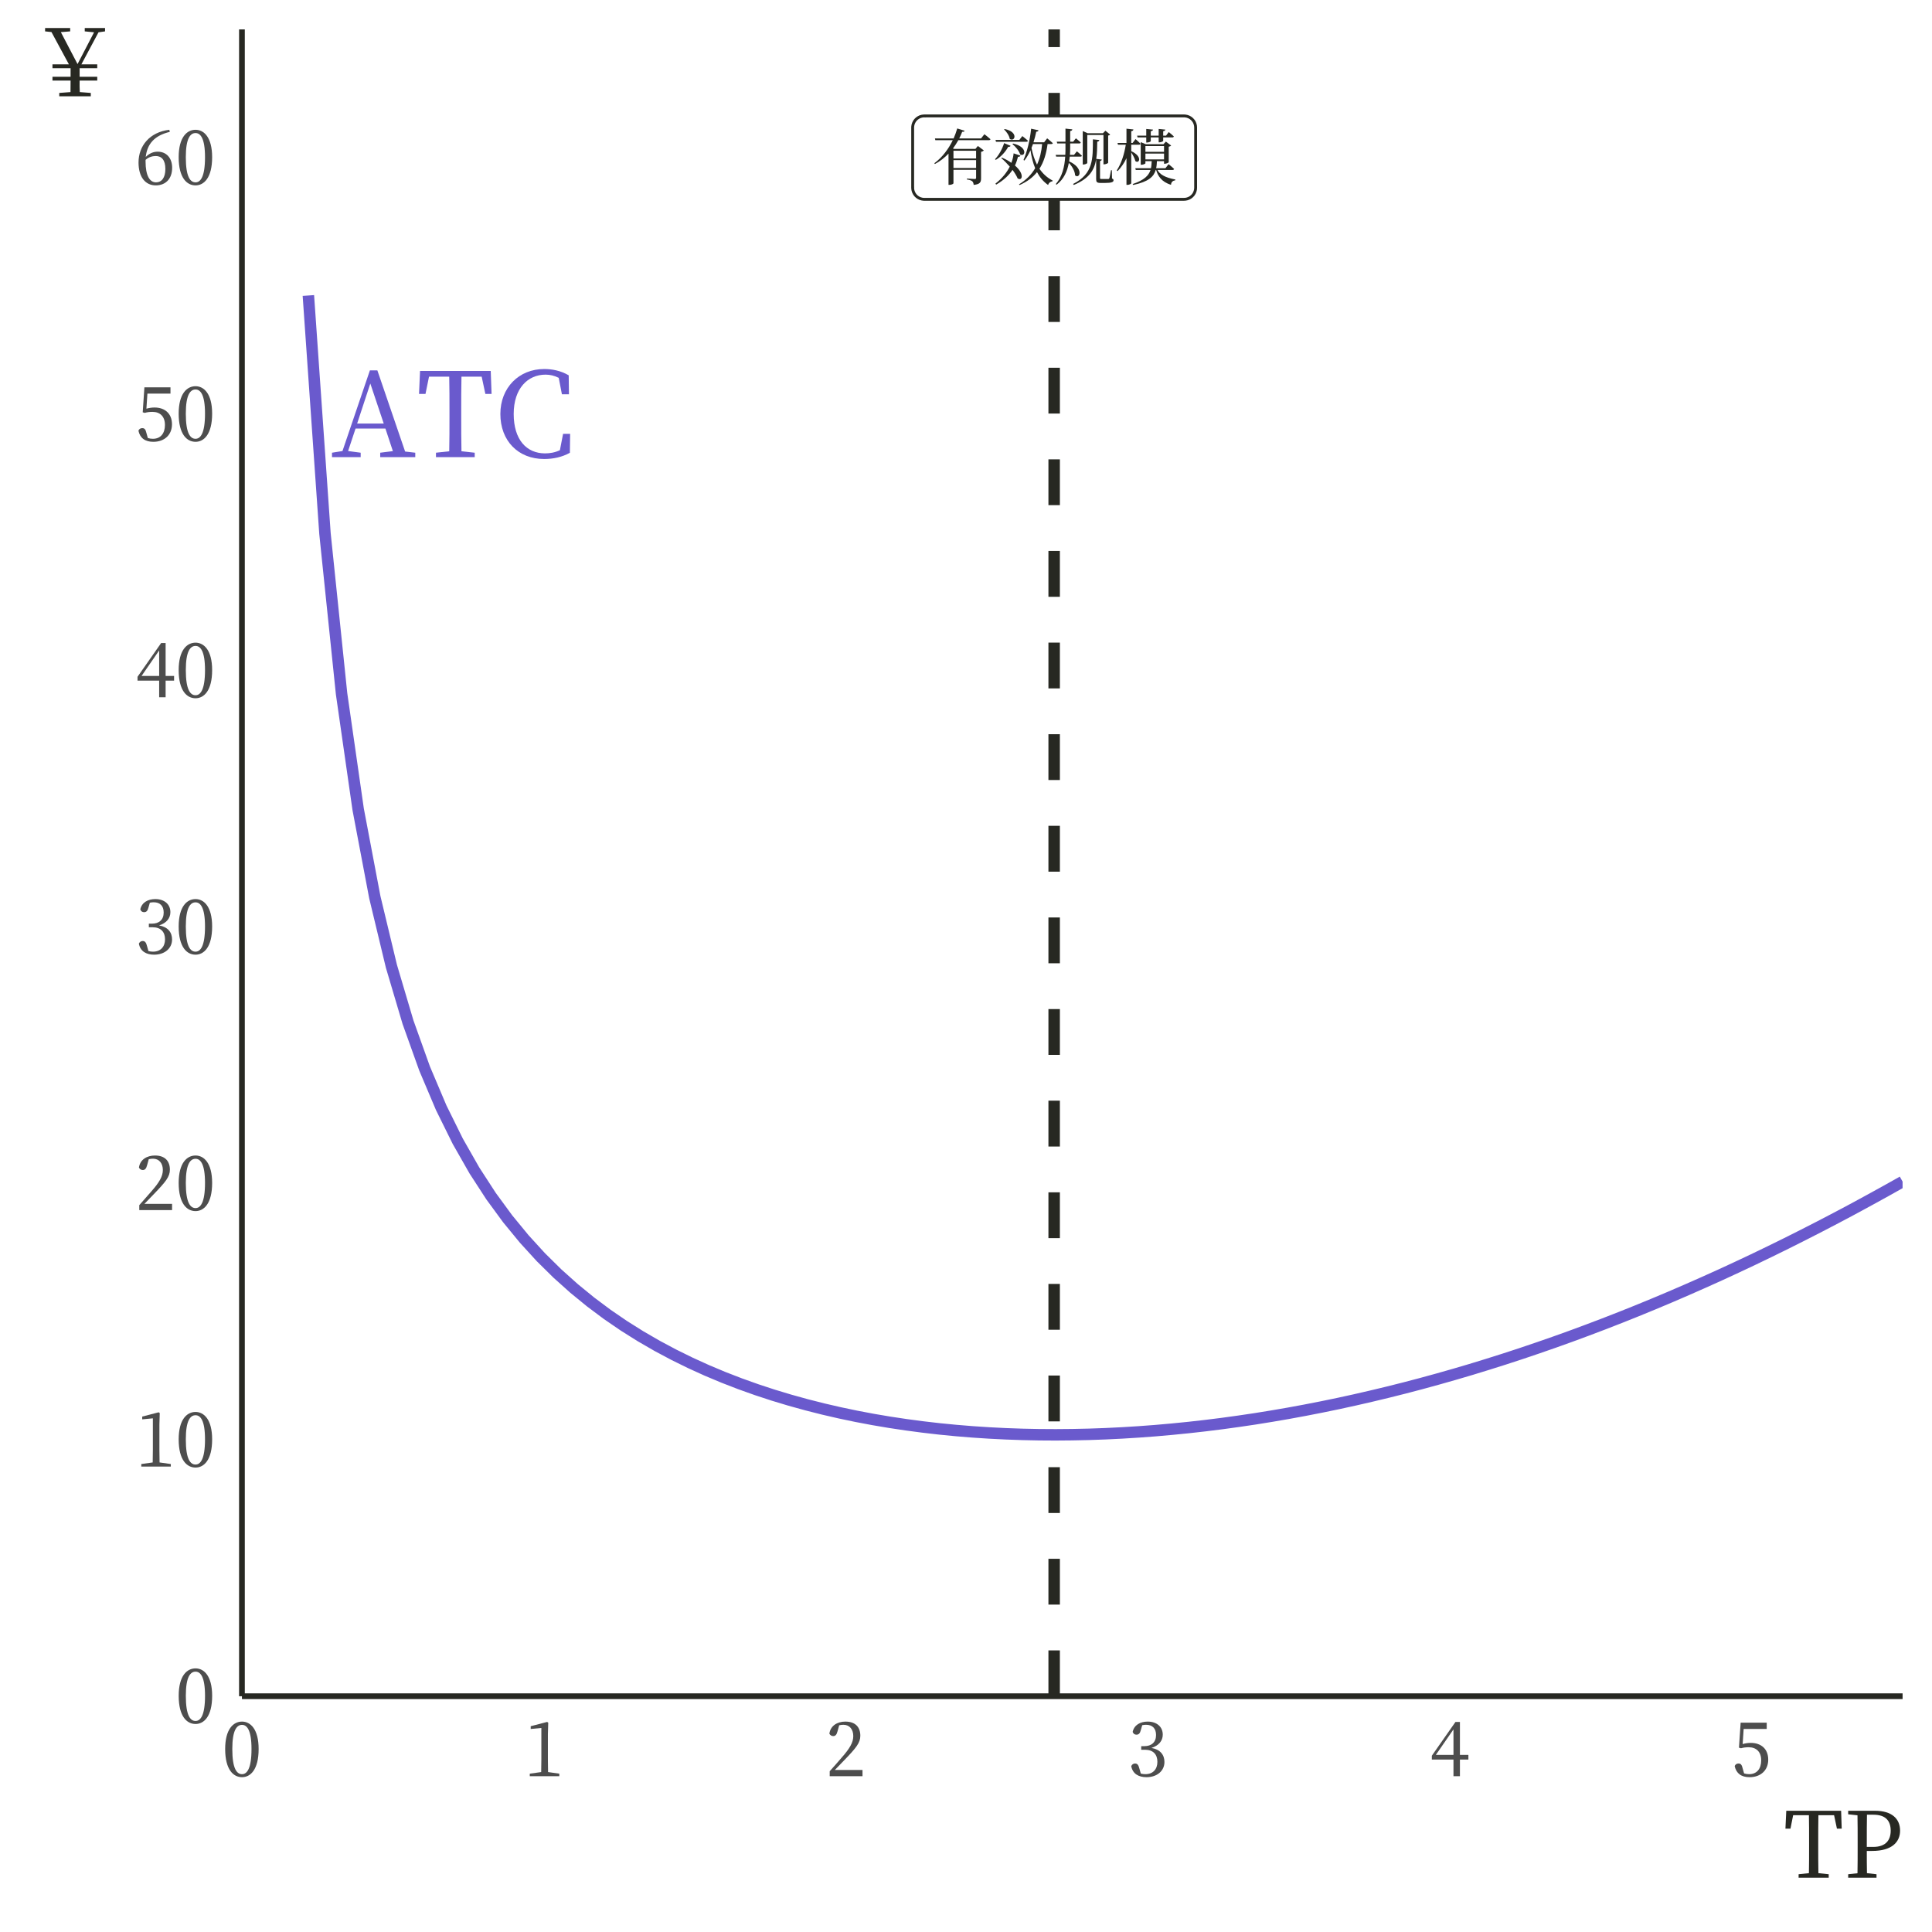
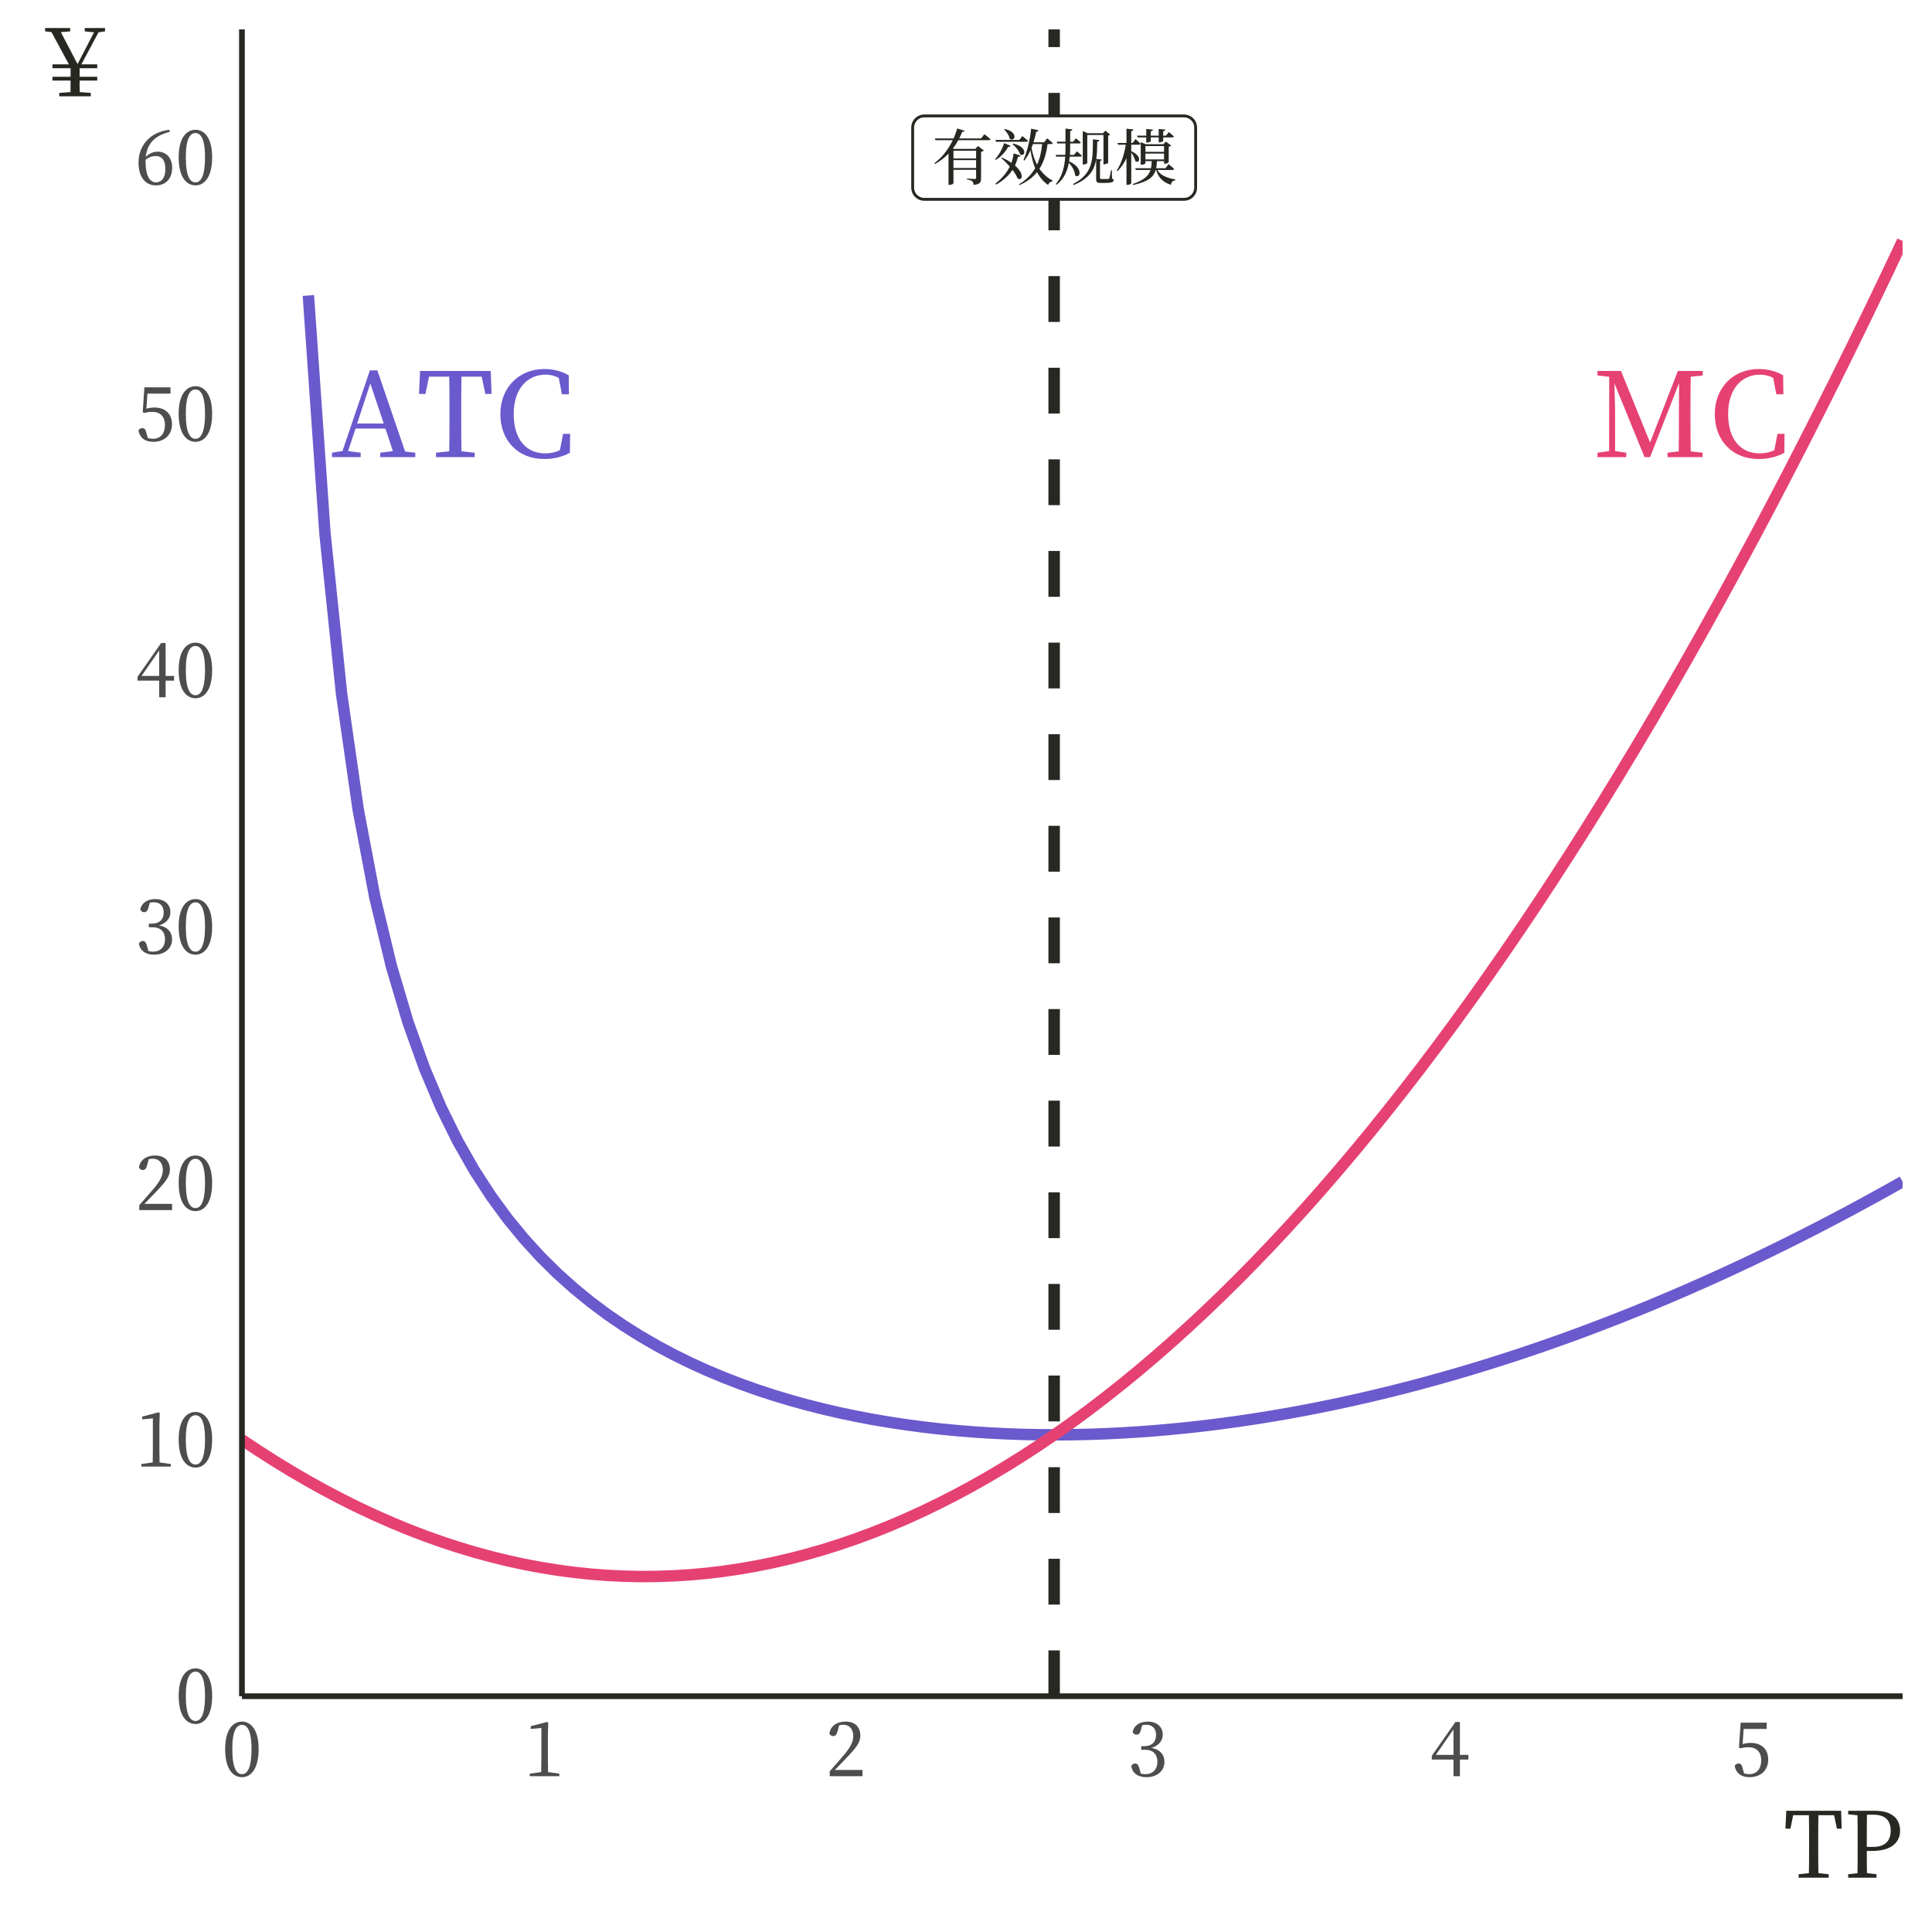
<svg xmlns="http://www.w3.org/2000/svg" xmlns:xlink="http://www.w3.org/1999/xlink" width="360pt" height="360pt" viewBox="0 0 360 360" version="1.1">
  <defs>
    <g>
      <symbol overflow="visible" id="glyph0-0">
        <path style="stroke:none;" d="M 2.188 2.625 L 19.719 2.625 L 19.719 -19.281 L 2.188 -19.281 Z M 10.953 -9.219 L 3.984 -18.188 L 17.922 -18.188 Z M 11.656 -8.328 L 18.625 -17.281 L 18.625 0.641 Z M 3.984 1.531 L 10.953 -7.422 L 17.922 1.531 Z M 3.281 -17.281 L 10.25 -8.328 L 3.281 0.641 Z M 3.281 -17.281 " />
      </symbol>
      <symbol overflow="visible" id="glyph0-1">
        <path style="stroke:none;" d="M 4.859 -6.266 L 7.312 -13.719 L 9.812 -6.266 Z M 13.797 -1.047 L 8.625 -16.172 L 7.234 -16.172 L 2.125 -1.141 L 0.172 -0.828 L 0.172 0 L 5.516 0 L 5.516 -0.828 L 3.172 -1.141 L 4.562 -5.328 L 10.125 -5.328 L 11.516 -1.125 L 9.156 -0.828 L 9.156 0 L 15.688 0 L 15.688 -0.828 Z M 13.797 -1.047 " />
      </symbol>
      <symbol overflow="visible" id="glyph0-2">
        <path style="stroke:none;" d="M 12.156 -15 L 12.844 -11.781 L 14 -11.781 L 13.844 -16.062 L 0.672 -16.062 L 0.484 -11.781 L 1.688 -11.781 L 2.344 -15 L 6.109 -15 C 6.156 -12.906 6.156 -10.75 6.156 -8.609 L 6.156 -7.422 C 6.156 -5.281 6.156 -3.172 6.109 -1.094 L 3.641 -0.828 L 3.641 0 L 10.859 0 L 10.859 -0.828 L 8.391 -1.094 C 8.344 -3.203 8.344 -5.328 8.344 -7.422 L 8.344 -8.609 C 8.344 -10.75 8.344 -12.906 8.391 -15 Z M 12.156 -15 " />
      </symbol>
      <symbol overflow="visible" id="glyph0-3">
        <path style="stroke:none;" d="M 12.844 -4.344 L 12.25 -1.297 C 11.328 -0.859 10.391 -0.703 9.484 -0.703 C 6.047 -0.703 3.641 -3.234 3.641 -8.047 C 3.641 -12.812 6.266 -15.375 9.578 -15.375 C 10.391 -15.375 11.188 -15.203 12.031 -14.781 L 12.625 -11.719 L 13.938 -11.719 L 13.891 -15.25 C 12.312 -16.172 10.688 -16.422 9.312 -16.422 C 4.625 -16.422 1.156 -12.953 1.156 -8.047 C 1.156 -3.047 4.469 0.344 9.312 0.344 C 11.016 0.344 12.625 0 14.109 -0.812 L 14.156 -4.344 Z M 12.844 -4.344 " />
+       </symbol>
+       <symbol overflow="visible" id="glyph0-4">
+         <path style="stroke:none;" d="M 20.531 -15.219 L 20.531 -16.062 L 15.906 -16.062 L 10.719 -2.734 L 5.297 -16.062 L 0.922 -16.062 L 0.922 -15.219 L 3.109 -14.969 L 3.094 -1.141 L 0.922 -0.828 L 0.922 0 L 6.281 0 L 6.281 -0.828 L 4.203 -1.141 L 4.203 -8.734 C 4.203 -8.844 4.125 -11.656 4.078 -13.75 L 9.688 0 L 10.719 0 L 16.125 -13.797 L 16.094 -7.359 C 16.094 -5.25 16.094 -3.156 16.062 -1.078 L 13.969 -0.828 L 13.969 0 L 20.5 0 L 20.5 -0.828 L 18.297 -1.078 C 18.25 -3.203 18.25 -5.328 18.25 -7.422 L 18.25 -8.609 C 18.25 -10.75 18.25 -12.906 18.297 -14.984 Z M 20.531 -15.219 " />
      </symbol>
      <symbol overflow="visible" id="glyph1-0">
        <path style="stroke:none;" d="M 1.141 1.359 L 10.234 1.359 L 10.234 -10.016 L 1.141 -10.016 Z M 5.688 -4.781 L 2.062 -9.438 L 9.312 -9.438 Z M 6.047 -4.328 L 9.672 -8.969 L 9.672 0.328 Z M 2.062 0.797 L 5.688 -3.859 L 9.312 0.797 Z M 1.703 -8.969 L 5.328 -4.328 L 1.703 0.328 Z M 1.703 -8.969 " />
      </symbol>
      <symbol overflow="visible" id="glyph1-1">
        <path style="stroke:none;" d="M 8.219 -5.453 L 8.219 -4.016 L 4 -4.016 L 4 -5.453 Z M 4 -2.234 L 4 -3.703 L 8.219 -3.703 L 8.219 -2.234 Z M 9.141 -7.75 L 5.078 -7.75 C 5.297 -8.172 5.469 -8.594 5.625 -8.984 C 5.938 -8.969 6.047 -9.047 6.078 -9.172 L 4.703 -9.609 C 4.531 -9.016 4.312 -8.391 4.031 -7.75 L 0.547 -7.75 L 0.625 -7.422 L 3.875 -7.422 C 3.094 -5.812 1.938 -4.234 0.438 -3.125 L 0.547 -2.984 C 1.531 -3.5 2.359 -4.172 3.078 -4.922 L 3.078 0.906 L 3.234 0.906 C 3.703 0.906 4 0.688 4 0.609 L 4 -1.906 L 8.219 -1.906 L 8.219 -0.438 C 8.219 -0.266 8.172 -0.188 7.953 -0.188 C 7.703 -0.188 6.5 -0.266 6.5 -0.266 L 6.5 -0.109 C 7.047 -0.016 7.344 0.094 7.5 0.234 C 7.672 0.391 7.734 0.609 7.766 0.906 C 8.984 0.797 9.141 0.375 9.141 -0.312 L 9.141 -5.25 C 9.391 -5.297 9.594 -5.422 9.656 -5.516 L 8.547 -6.344 L 8.094 -5.797 L 4.125 -5.797 L 3.906 -5.875 C 4.281 -6.391 4.625 -6.906 4.906 -7.422 L 10.594 -7.422 C 10.766 -7.422 10.875 -7.484 10.891 -7.609 C 10.469 -8 9.766 -8.531 9.766 -8.531 Z M 9.141 -7.75 " />
      </symbol>
      <symbol overflow="visible" id="glyph1-2">
        <path style="stroke:none;" d="M 2.047 -9.422 C 2.516 -9 3.016 -8.266 3.109 -7.656 C 4.078 -7.016 4.797 -8.984 2.156 -9.5 Z M 6.203 -7.125 C 6.359 -7.125 6.469 -7.188 6.5 -7.312 C 6.109 -7.688 5.453 -8.188 5.453 -8.188 L 4.891 -7.469 L 0.453 -7.469 L 0.547 -7.125 Z M 3.609 -6.688 C 4.188 -6.234 4.844 -5.438 5.047 -4.766 C 6 -4.203 6.547 -6.172 3.734 -6.797 Z M 2.062 -6.875 C 1.672 -5.672 1.016 -4.547 0.359 -3.875 L 0.5 -3.75 C 1.391 -4.266 2.219 -5.109 2.828 -6.188 C 3.078 -6.156 3.219 -6.25 3.266 -6.375 Z M 3.828 -4.969 C 3.781 -4.484 3.672 -3.875 3.406 -3.203 C 2.953 -3.531 2.359 -3.875 1.656 -4.172 L 1.531 -4.078 C 2.031 -3.656 2.594 -3.094 3.109 -2.5 C 2.609 -1.5 1.797 -0.391 0.438 0.672 L 0.578 0.859 C 2.109 -0.031 3.031 -1 3.625 -1.891 C 4.031 -1.344 4.375 -0.781 4.578 -0.297 C 5.438 0.266 5.922 -1.109 4.078 -2.703 C 4.375 -3.328 4.531 -3.906 4.641 -4.328 C 4.906 -4.312 5.062 -4.406 5.109 -4.547 Z M 9.141 -6.703 C 9.016 -5.297 8.719 -4.016 8.188 -2.859 C 7.719 -3.797 7.375 -4.844 7.156 -5.984 C 7.25 -6.203 7.344 -6.453 7.438 -6.703 Z M 10.844 -6.703 C 10.984 -6.703 11.109 -6.75 11.125 -6.875 C 10.734 -7.25 10.078 -7.766 10.078 -7.766 L 9.516 -7.031 L 7.531 -7.031 C 7.734 -7.656 7.906 -8.328 8.047 -9 C 8.312 -9.016 8.438 -9.109 8.469 -9.266 L 7.094 -9.562 C 6.875 -7.438 6.328 -5.234 5.672 -3.734 L 5.828 -3.625 C 6.266 -4.156 6.641 -4.828 6.969 -5.547 C 7.156 -4.328 7.422 -3.203 7.844 -2.203 C 7.172 -1.047 6.203 -0.031 4.828 0.812 L 4.938 0.938 C 6.359 0.312 7.422 -0.5 8.188 -1.469 C 8.688 -0.516 9.359 0.297 10.25 0.922 C 10.375 0.516 10.672 0.297 11.062 0.234 L 11.109 0.109 C 10.062 -0.438 9.266 -1.188 8.641 -2.094 C 9.484 -3.406 9.922 -4.953 10.156 -6.703 Z M 10.844 -6.703 " />
      </symbol>
      <symbol overflow="visible" id="glyph1-3">
        <path style="stroke:none;" d="M 6.172 -8.391 L 9.188 -8.391 L 9.188 -2.922 L 9.328 -2.922 C 9.625 -2.922 10.047 -3.125 10.062 -3.203 L 10.062 -8.281 C 10.234 -8.312 10.391 -8.391 10.438 -8.469 L 9.547 -9.188 L 9.094 -8.719 L 6.234 -8.719 L 5.328 -9.125 L 5.328 -2.891 L 5.453 -2.891 C 5.828 -2.891 6.172 -3.078 6.172 -3.188 Z M 4.891 -4.359 C 5.047 -4.359 5.141 -4.406 5.172 -4.531 C 4.828 -4.875 4.234 -5.344 4.234 -5.344 L 3.703 -4.688 L 2.938 -4.688 C 2.969 -5.125 2.984 -5.562 2.984 -6 L 2.984 -6.812 L 4.656 -6.812 C 4.828 -6.812 4.938 -6.875 4.953 -7 C 4.625 -7.328 4.047 -7.766 4.047 -7.766 L 3.547 -7.141 L 2.984 -7.141 L 2.984 -9.125 C 3.281 -9.172 3.359 -9.281 3.391 -9.438 L 2.109 -9.578 L 2.109 -7.141 L 0.484 -7.141 L 0.578 -6.812 L 2.109 -6.812 L 2.109 -6 C 2.109 -5.562 2.109 -5.125 2.078 -4.688 L 0.281 -4.688 L 0.375 -4.359 L 2.062 -4.359 C 1.938 -2.484 1.516 -0.641 0.312 0.75 L 0.453 0.875 C 1.797 -0.141 2.453 -1.625 2.734 -3.188 C 3.344 -2.562 3.875 -1.656 3.906 -0.859 C 4.812 -0.125 5.562 -2.234 2.797 -3.469 C 2.844 -3.766 2.875 -4.078 2.906 -4.359 Z M 10.75 -1.828 L 10.594 -1.828 C 10.469 -1.188 10.359 -0.5 10.281 -0.328 C 10.234 -0.234 10.203 -0.203 10.109 -0.188 C 10.016 -0.188 9.797 -0.188 9.484 -0.188 L 8.844 -0.188 C 8.578 -0.188 8.547 -0.234 8.547 -0.375 L 8.547 -3.531 C 8.75 -3.578 8.859 -3.672 8.875 -3.812 L 7.844 -3.938 C 8 -4.922 8.016 -6 8.031 -7.141 C 8.297 -7.172 8.391 -7.297 8.422 -7.453 L 7.219 -7.578 C 7.203 -3.969 7.344 -1.203 3.531 0.734 L 3.656 0.922 C 6.547 -0.266 7.5 -1.875 7.828 -3.859 L 7.828 -0.156 C 7.828 0.359 7.953 0.547 8.672 0.547 L 9.469 0.547 C 10.75 0.547 11.062 0.359 11.062 0.062 C 11.062 -0.109 11.016 -0.188 10.781 -0.281 Z M 10.75 -1.828 " />
      </symbol>
      <symbol overflow="visible" id="glyph1-4">
        <path style="stroke:none;" d="M 4.156 -7.938 L 5.781 -7.938 L 5.781 -6.984 L 5.922 -6.984 C 6.25 -6.984 6.625 -7.156 6.625 -7.234 L 6.625 -7.938 L 8.094 -7.938 L 8.094 -7.016 L 8.219 -7.016 C 8.547 -7.016 8.938 -7.203 8.938 -7.297 L 8.938 -7.938 L 10.641 -7.938 C 10.781 -7.938 10.891 -8 10.922 -8.125 C 10.562 -8.469 9.969 -8.938 9.969 -8.938 L 9.469 -8.266 L 8.938 -8.266 L 8.938 -9.094 C 9.219 -9.141 9.312 -9.234 9.344 -9.391 L 8.094 -9.516 L 8.094 -8.266 L 6.625 -8.266 L 6.625 -9.094 C 6.922 -9.141 7 -9.234 7.047 -9.391 L 5.781 -9.516 L 5.781 -8.266 L 4.078 -8.266 Z M 2.984 -6.578 L 4.422 -6.578 C 4.578 -6.578 4.688 -6.625 4.719 -6.75 C 4.375 -7.125 3.781 -7.625 3.781 -7.625 L 3.234 -6.906 L 2.984 -6.906 L 2.984 -9.094 C 3.281 -9.141 3.359 -9.25 3.391 -9.422 L 2.094 -9.562 L 2.094 -6.906 L 0.422 -6.906 L 0.516 -6.578 L 1.969 -6.578 C 1.688 -4.844 1.156 -3.109 0.281 -1.781 L 0.438 -1.656 C 1.125 -2.359 1.672 -3.172 2.094 -4.062 L 2.094 0.906 L 2.281 0.906 C 2.609 0.906 2.984 0.703 2.984 0.609 L 2.984 -5.141 C 3.281 -4.672 3.641 -4.031 3.75 -3.531 C 4.453 -2.938 5.188 -4.375 2.984 -5.375 Z M 5.625 -4.922 L 9.094 -4.922 L 9.094 -3.844 L 5.625 -3.844 Z M 9.094 -6.328 L 9.094 -5.25 L 5.625 -5.25 L 5.625 -6.328 Z M 10.672 -1.875 C 10.812 -1.875 10.938 -1.938 10.969 -2.062 C 10.594 -2.438 9.938 -2.953 9.938 -2.953 L 9.359 -2.203 L 7.625 -2.203 C 7.719 -2.609 7.75 -3.047 7.766 -3.516 L 9.094 -3.516 L 9.094 -3.031 L 9.234 -3.031 C 9.531 -3.031 9.969 -3.234 9.969 -3.328 L 9.969 -6.203 C 10.188 -6.25 10.344 -6.328 10.422 -6.422 L 9.438 -7.156 L 8.984 -6.672 L 5.688 -6.672 L 4.75 -7.062 L 4.75 -2.844 L 4.875 -2.844 C 5.234 -2.844 5.625 -3.031 5.625 -3.125 L 5.625 -3.516 L 6.797 -3.516 C 6.766 -3.047 6.75 -2.609 6.656 -2.203 L 3.734 -2.203 L 3.828 -1.875 L 6.578 -1.875 C 6.25 -0.859 5.438 0.016 3.25 0.75 L 3.359 0.922 C 6.219 0.312 7.188 -0.625 7.547 -1.875 L 7.625 -1.875 C 7.922 -0.828 8.578 0.344 10.391 0.891 C 10.438 0.344 10.719 0.141 11.188 0.047 L 11.203 -0.094 C 9.188 -0.469 8.25 -1.109 7.875 -1.875 Z M 10.672 -1.875 " />
      </symbol>
      <symbol overflow="visible" id="glyph2-0">
        <path style="stroke:none;" d="M 1.359 1.625 L 12.234 1.625 L 12.234 -11.969 L 1.359 -11.969 Z M 6.797 -5.719 L 2.469 -11.281 L 11.125 -11.281 Z M 7.234 -5.172 L 11.547 -10.719 L 11.547 0.391 Z M 2.469 0.953 L 6.797 -4.609 L 11.125 0.953 Z M 2.031 -10.719 L 6.359 -5.172 L 2.031 0.391 Z M 2.031 -10.719 " />
      </symbol>
      <symbol overflow="visible" id="glyph2-1">
        <path style="stroke:none;" d="M 1.938 -5.062 C 1.938 -8.625 2.797 -9.562 3.75 -9.562 C 4.656 -9.562 5.516 -8.625 5.516 -5.062 C 5.516 -1.359 4.656 -0.375 3.75 -0.375 C 2.797 -0.375 1.938 -1.344 1.938 -5.062 Z M 3.75 -10.172 C 2.141 -10.172 0.609 -8.781 0.609 -5.062 C 0.609 -1.203 2.141 0.188 3.75 0.188 C 5.312 0.188 6.844 -1.203 6.844 -5.062 C 6.844 -8.781 5.312 -10.172 3.75 -10.172 Z M 3.75 -10.172 " />
      </symbol>
      <symbol overflow="visible" id="glyph2-2">
        <path style="stroke:none;" d="M 4.516 -0.766 C 4.5 -1.547 4.484 -2.359 4.484 -3.141 L 4.484 -7.812 L 4.547 -9.969 L 4.344 -10.109 L 1.281 -9.312 L 1.281 -8.797 L 3.266 -8.984 L 3.266 -3.141 C 3.266 -2.359 3.25 -1.547 3.234 -0.766 L 1.109 -0.469 L 1.109 0 L 6.609 0 L 6.609 -0.469 Z M 4.516 -0.766 " />
      </symbol>
      <symbol overflow="visible" id="glyph2-3">
        <path style="stroke:none;" d="M 1.688 -1.156 C 2.375 -1.859 3.047 -2.562 3.438 -2.969 C 5.672 -5.281 6.438 -6.234 6.438 -7.531 C 6.438 -9.078 5.578 -10.172 3.656 -10.172 C 2.172 -10.172 0.875 -9.422 0.672 -7.922 C 0.812 -7.641 1.078 -7.469 1.391 -7.469 C 1.766 -7.469 2.031 -7.703 2.203 -8.406 L 2.5 -9.484 C 2.812 -9.562 3.078 -9.578 3.297 -9.578 C 4.422 -9.578 5.125 -8.734 5.125 -7.469 C 5.125 -6.266 4.438 -5.141 2.984 -3.484 C 2.344 -2.734 1.547 -1.828 0.734 -0.922 L 0.734 0 L 6.844 0 L 6.844 -1.156 Z M 1.688 -1.156 " />
      </symbol>
      <symbol overflow="visible" id="glyph2-4">
        <path style="stroke:none;" d="M 2.703 -9.5 C 2.984 -9.562 3.219 -9.578 3.422 -9.578 C 4.594 -9.578 5.281 -8.906 5.281 -7.672 C 5.281 -6.328 4.438 -5.594 3.094 -5.594 L 2.516 -5.594 L 2.516 -4.922 L 3.219 -4.922 C 4.75 -4.922 5.531 -4.047 5.531 -2.672 C 5.531 -1.312 4.719 -0.375 3.297 -0.375 C 3.016 -0.375 2.734 -0.406 2.438 -0.484 L 2.188 -1.375 C 2.016 -2.047 1.828 -2.359 1.375 -2.359 C 1.062 -2.359 0.812 -2.203 0.656 -1.875 C 0.922 -0.438 2.031 0.188 3.5 0.188 C 5.484 0.188 6.844 -1 6.844 -2.641 C 6.844 -3.969 6.078 -4.969 4.422 -5.266 C 5.781 -5.688 6.531 -6.594 6.531 -7.734 C 6.531 -9.188 5.438 -10.172 3.719 -10.172 C 2.344 -10.172 1.203 -9.547 0.922 -8.25 C 1.062 -7.875 1.312 -7.734 1.625 -7.734 C 2.094 -7.734 2.297 -8.016 2.453 -8.625 Z M 2.703 -9.5 " />
      </symbol>
      <symbol overflow="visible" id="glyph2-5">
        <path style="stroke:none;" d="M 1.156 -3.969 L 4.438 -8.719 L 4.438 -3.969 Z M 7.219 -3.969 L 5.641 -3.969 L 5.641 -10.109 L 4.812 -10.109 L 0.406 -3.812 L 0.406 -3.094 L 4.438 -3.094 L 4.438 0 L 5.641 0 L 5.641 -3.094 L 7.219 -3.094 Z M 7.219 -3.969 " />
      </symbol>
      <symbol overflow="visible" id="glyph2-6">
        <path style="stroke:none;" d="M 2.25 -8.797 L 6.547 -8.797 L 6.547 -9.969 L 1.688 -9.969 L 1.375 -5.312 L 1.75 -5.203 C 2.234 -5.344 2.719 -5.391 3.188 -5.391 C 4.609 -5.391 5.516 -4.531 5.516 -2.953 C 5.516 -1.391 4.719 -0.375 3.266 -0.375 C 2.938 -0.375 2.641 -0.422 2.328 -0.516 L 2.078 -1.406 C 1.906 -2.141 1.719 -2.359 1.281 -2.359 C 0.953 -2.359 0.688 -2.188 0.578 -1.875 C 0.875 -0.5 1.828 0.188 3.344 0.188 C 5.453 0.188 6.828 -1.125 6.828 -3.078 C 6.828 -5.078 5.5 -6.203 3.578 -6.203 C 3.031 -6.203 2.562 -6.125 2.062 -5.984 Z M 2.25 -8.797 " />
      </symbol>
      <symbol overflow="visible" id="glyph2-7">
        <path style="stroke:none;" d="M 1.906 -4.562 C 2.484 -5.094 3.188 -5.281 3.812 -5.281 C 4.875 -5.281 5.594 -4.547 5.594 -2.875 C 5.594 -1.203 4.875 -0.375 3.859 -0.375 C 2.641 -0.375 1.906 -1.688 1.906 -4.266 Z M 6.328 -10.172 C 2.656 -9.734 0.594 -7.156 0.594 -4.078 C 0.594 -1.406 1.828 0.188 3.812 0.188 C 5.609 0.188 6.859 -1 6.859 -3.094 C 6.859 -4.922 5.781 -6.094 4.156 -6.094 C 3.344 -6.094 2.562 -5.75 1.938 -5.109 C 2.203 -7.547 3.578 -9.109 6.422 -9.781 Z M 6.328 -10.172 " />
      </symbol>
      <symbol overflow="visible" id="glyph3-0">
        <path style="stroke:none;" d="M 1.703 2.047 L 15.297 2.047 L 15.297 -14.953 L 1.703 -14.953 Z M 8.5 -7.156 L 3.094 -14.109 L 13.906 -14.109 Z M 9.047 -6.453 L 14.453 -13.406 L 14.453 0.5 Z M 3.094 1.188 L 8.5 -5.766 L 13.906 1.188 Z M 2.547 -13.406 L 7.953 -6.453 L 2.547 0.5 Z M 2.547 -13.406 " />
      </symbol>
      <symbol overflow="visible" id="glyph3-1">
        <path style="stroke:none;" d="M 9.438 -11.641 L 9.969 -9.141 L 10.859 -9.141 L 10.75 -12.469 L 0.531 -12.469 L 0.375 -9.141 L 1.312 -9.141 L 1.812 -11.641 L 4.75 -11.641 C 4.781 -10.016 4.781 -8.344 4.781 -6.688 L 4.781 -5.766 C 4.781 -4.094 4.781 -2.469 4.75 -0.844 L 2.828 -0.641 L 2.828 0 L 8.438 0 L 8.438 -0.641 L 6.516 -0.844 C 6.484 -2.484 6.484 -4.125 6.484 -5.766 L 6.484 -6.688 C 6.484 -8.344 6.484 -10.016 6.516 -11.641 Z M 9.438 -11.641 " />
      </symbol>
      <symbol overflow="visible" id="glyph3-2">
        <path style="stroke:none;" d="M 5.531 -11.734 C 7.75 -11.734 8.75 -10.656 8.75 -8.766 C 8.75 -6.969 7.812 -5.734 5.484 -5.734 L 4.297 -5.734 L 4.297 -6.688 C 4.297 -8.375 4.297 -10.078 4.328 -11.734 Z M 5.281 -4.984 C 9.047 -4.984 10.5 -6.703 10.5 -8.766 C 10.5 -10.984 8.953 -12.469 5.828 -12.469 L 0.828 -12.469 L 0.828 -11.812 L 2.562 -11.625 C 2.594 -10 2.594 -8.344 2.594 -6.688 L 2.594 -5.766 C 2.594 -4.094 2.594 -2.469 2.562 -0.828 L 0.828 -0.641 L 0.828 0 L 6.109 0 L 6.109 -0.641 L 4.328 -0.844 C 4.297 -2.266 4.297 -3.609 4.297 -4.984 Z M 5.281 -4.984 " />
      </symbol>
      <symbol overflow="visible" id="glyph3-3">
        <path style="stroke:none;" d="M 14.094 -12.094 L 14.094 -12.719 L 10.312 -12.719 L 10.312 -12.094 L 12.047 -11.922 L 8.969 -6 L 5.859 -11.953 L 7.594 -12.094 L 7.594 -12.719 L 2.922 -12.719 L 2.922 -12.094 L 4.109 -11.969 L 7.359 -5.953 L 4.297 -5.953 L 4.297 -5.234 L 7.672 -5.234 L 7.672 -3.641 L 4.297 -3.641 L 4.297 -2.922 L 7.672 -2.922 C 7.672 -2.172 7.672 -1.672 7.656 -0.781 L 5.562 -0.625 L 5.562 0 L 11.438 0 L 11.438 -0.625 L 9.391 -0.781 C 9.344 -1.656 9.344 -2.172 9.359 -2.922 L 12.641 -2.922 L 12.641 -3.641 L 9.359 -3.641 L 9.359 -5.234 L 12.641 -5.234 L 12.641 -5.953 L 9.688 -5.953 L 12.875 -11.922 Z M 14.094 -12.094 " />
      </symbol>
    </g>
    <clipPath id="clip1">
      <path d="M 56 53 L 354.52 53 L 354.52 269 L 56 269 Z M 56 53 " />
    </clipPath>
    <clipPath id="clip2">
+       <path d="M 45.082 43 L 354.52 43 L 354.52 295 L 45.082 295 Z M 45.082 43 " />
+     </clipPath>
+     <clipPath id="clip3">
      <path d="M 195 5.48 L 198 5.48 L 198 316.066 L 195 316.066 Z M 195 5.48 " />
    </clipPath>
  </defs>
-   <g id="surface159">
+   <g id="surface169">
    <rect x="0" y="0" width="360" height="360" style="fill:rgb(100%,100%,100%);fill-opacity:1;stroke:none;" />
    <g clip-path="url(#clip1)" clip-rule="nonzero">
      <path style="fill:none;stroke-width:2.134;stroke-linecap:butt;stroke-linejoin:round;stroke:rgb(41.569%,35.294%,80.392%);stroke-opacity:1;stroke-miterlimit:10;" d="M 57.461 55.062 L 60.555 99.422 L 63.648 129.273 L 66.742 150.824 L 69.84 167.172 L 72.934 180.043 L 76.027 190.473 L 79.121 199.117 L 82.215 206.418 L 85.309 212.676 L 88.406 218.113 L 91.5 222.883 L 94.594 227.105 L 97.688 230.871 L 100.781 234.258 L 103.875 237.312 L 106.973 240.086 L 110.066 242.613 L 113.16 244.926 L 116.254 247.043 L 119.348 248.988 L 122.441 250.777 L 125.539 252.43 L 128.633 253.953 L 131.727 255.359 L 134.82 256.656 L 137.914 257.852 L 141.008 258.957 L 144.102 259.973 L 147.199 260.906 L 150.293 261.762 L 153.387 262.547 L 156.48 263.262 L 159.574 263.91 L 162.668 264.496 L 165.766 265.02 L 168.859 265.484 L 171.953 265.895 L 175.047 266.254 L 178.141 266.555 L 181.234 266.809 L 184.332 267.012 L 187.426 267.168 L 190.52 267.277 L 193.613 267.34 L 196.707 267.359 L 199.801 267.332 L 202.895 267.266 L 205.992 267.156 L 209.086 267.004 L 212.18 266.812 L 215.273 266.582 L 218.367 266.309 L 221.461 266 L 224.559 265.652 L 227.652 265.266 L 230.746 264.84 L 233.84 264.383 L 236.934 263.883 L 240.027 263.352 L 243.125 262.781 L 246.219 262.176 L 249.312 261.539 L 252.406 260.863 L 255.5 260.152 L 258.594 259.41 L 261.688 258.633 L 264.785 257.82 L 267.879 256.973 L 270.973 256.094 L 274.066 255.184 L 277.16 254.234 L 280.254 253.258 L 283.352 252.246 L 286.445 251.199 L 289.539 250.125 L 292.633 249.016 L 295.727 247.871 L 298.82 246.699 L 301.918 245.492 L 305.012 244.254 L 308.105 242.984 L 311.199 241.684 L 314.293 240.348 L 317.387 238.984 L 320.484 237.59 L 323.578 236.16 L 326.672 234.703 L 329.766 233.211 L 332.859 231.691 L 335.953 230.137 L 339.047 228.555 L 342.145 226.941 L 345.238 225.297 L 348.332 223.617 L 351.426 221.914 L 354.52 220.176 " />
    </g>
    <g style="fill:rgb(41.569%,35.294%,80.392%);fill-opacity:1;">
      <use xlink:href="#glyph0-1" x="61.691" y="85.184" />
      <use xlink:href="#glyph0-2" x="77.597" y="85.184" />
      <use xlink:href="#glyph0-3" x="92.079" y="85.184" />
    </g>
    <g clip-path="url(#clip2)" clip-rule="nonzero">
+       <path style="fill:none;stroke-width:2.134;stroke-linecap:butt;stroke-linejoin:round;stroke:rgb(90.196%,25.49%,45.098%);stroke-opacity:1;stroke-miterlimit:10;" d="M 45.082 268.285 L 48.18 270.344 L 51.273 272.316 L 54.367 274.199 L 57.461 276 L 60.555 277.711 L 63.648 279.336 L 66.742 280.875 L 69.84 282.328 L 72.934 283.691 L 76.027 284.973 L 79.121 286.164 L 82.215 287.27 L 85.309 288.285 L 88.406 289.219 L 91.5 290.062 L 94.594 290.82 L 97.688 291.492 L 100.781 292.078 L 103.875 292.574 L 106.973 292.988 L 110.066 293.312 L 113.16 293.551 L 116.254 293.699 L 119.348 293.766 L 122.441 293.742 L 125.539 293.633 L 128.633 293.438 L 131.727 293.156 L 134.82 292.785 L 137.914 292.328 L 141.008 291.785 L 144.102 291.156 L 147.199 290.441 L 150.293 289.637 L 153.387 288.75 L 156.48 287.773 L 159.574 286.711 L 162.668 285.559 L 165.766 284.324 L 168.859 283 L 171.953 281.59 L 175.047 280.094 L 178.141 278.512 L 181.234 276.84 L 184.332 275.082 L 187.426 273.238 L 190.52 271.309 L 193.613 269.293 L 196.707 267.188 L 199.801 265 L 202.895 262.723 L 205.992 260.355 L 209.086 257.906 L 212.18 255.367 L 215.273 252.746 L 218.367 250.035 L 221.461 247.238 L 224.559 244.352 L 227.652 241.383 L 230.746 238.324 L 233.84 235.18 L 236.934 231.949 L 240.027 228.629 L 243.125 225.227 L 246.219 221.734 L 249.312 218.156 L 252.406 214.492 L 255.5 210.738 L 258.594 206.902 L 261.688 202.977 L 264.785 198.965 L 267.879 194.867 L 270.973 190.68 L 274.066 186.41 L 277.16 182.051 L 280.254 177.605 L 283.352 173.074 L 286.445 168.453 L 289.539 163.75 L 292.633 158.957 L 295.727 154.078 L 298.82 149.113 L 301.918 144.059 L 305.012 138.922 L 308.105 133.695 L 311.199 128.383 L 314.293 122.984 L 317.387 117.496 L 320.484 111.926 L 323.578 106.266 L 326.672 100.52 L 329.766 94.688 L 332.859 88.766 L 335.953 82.758 L 339.047 76.668 L 342.145 70.488 L 345.238 64.219 L 348.332 57.867 L 351.426 51.426 L 354.52 44.898 " />
+     </g>
+     <g style="fill:rgb(90.196%,25.49%,45.098%);fill-opacity:1;">
+       <use xlink:href="#glyph0-4" x="296.746" y="85.184" />
+       <use xlink:href="#glyph0-3" x="318.37" y="85.184" />
+     </g>
+     <g clip-path="url(#clip3)" clip-rule="nonzero">
      <path style="fill:none;stroke-width:2.134;stroke-linecap:butt;stroke-linejoin:round;stroke:rgb(15.294%,15.686%,13.333%);stroke-opacity:1;stroke-dasharray:8.536,8.536;stroke-miterlimit:10;" d="M 196.426 316.066 L 196.426 5.48 " />
    </g>
    <path style="fill-rule:nonzero;fill:rgb(100%,100%,100%);fill-opacity:1;stroke-width:0.533;stroke-linecap:round;stroke-linejoin:round;stroke:rgb(15.294%,15.686%,13.333%);stroke-opacity:1;stroke-miterlimit:10;" d="M 172.223 37.141 L 220.629 37.141 L 220.543 37.141 L 220.891 37.125 L 221.23 37.055 L 221.555 36.934 L 221.855 36.758 L 222.125 36.539 L 222.355 36.281 L 222.543 35.984 L 222.676 35.664 L 222.762 35.328 L 222.789 34.98 L 222.789 23.758 L 222.762 23.414 L 222.676 23.074 L 222.543 22.754 L 222.355 22.461 L 222.125 22.203 L 221.855 21.98 L 221.555 21.809 L 221.23 21.684 L 220.891 21.617 L 220.629 21.598 L 172.223 21.598 L 172.484 21.617 L 172.137 21.602 L 171.793 21.645 L 171.457 21.738 L 171.145 21.891 L 170.859 22.086 L 170.605 22.328 L 170.398 22.605 L 170.238 22.914 L 170.125 23.242 L 170.07 23.586 L 170.062 23.758 L 170.062 34.98 L 170.07 34.809 L 170.07 35.156 L 170.125 35.5 L 170.238 35.828 L 170.398 36.137 L 170.605 36.414 L 170.859 36.656 L 171.145 36.852 L 171.457 37 L 171.793 37.098 L 172.137 37.141 Z M 172.223 37.141 " />
    <g style="fill:rgb(15.294%,15.686%,13.333%);fill-opacity:1;">
      <use xlink:href="#glyph1-1" x="173.664" y="33.543" />
      <use xlink:href="#glyph1-2" x="185.045" y="33.543" />
      <use xlink:href="#glyph1-3" x="196.426" y="33.543" />
      <use xlink:href="#glyph1-4" x="207.807" y="33.543" />
    </g>
    <path style="fill:none;stroke-width:1.067;stroke-linecap:butt;stroke-linejoin:round;stroke:rgb(15.294%,15.686%,13.333%);stroke-opacity:1;stroke-miterlimit:10;" d="M 45.082 316.066 L 45.082 5.48 " />
    <g style="fill:rgb(30.196%,30.196%,30.196%);fill-opacity:1;">
      <use xlink:href="#glyph2-1" x="32.688" y="321.051" />
    </g>
    <g style="fill:rgb(30.196%,30.196%,30.196%);fill-opacity:1;">
      <use xlink:href="#glyph2-2" x="25.219" y="273.27" />
      <use xlink:href="#glyph2-1" x="32.685" y="273.27" />
    </g>
    <g style="fill:rgb(30.196%,30.196%,30.196%);fill-opacity:1;">
      <use xlink:href="#glyph2-3" x="25.219" y="225.484" />
      <use xlink:href="#glyph2-1" x="32.685" y="225.484" />
    </g>
    <g style="fill:rgb(30.196%,30.196%,30.196%);fill-opacity:1;">
      <use xlink:href="#glyph2-4" x="25.219" y="177.703" />
      <use xlink:href="#glyph2-1" x="32.685" y="177.703" />
    </g>
    <g style="fill:rgb(30.196%,30.196%,30.196%);fill-opacity:1;">
      <use xlink:href="#glyph2-5" x="25.219" y="129.922" />
      <use xlink:href="#glyph2-1" x="32.685" y="129.922" />
    </g>
    <g style="fill:rgb(30.196%,30.196%,30.196%);fill-opacity:1;">
      <use xlink:href="#glyph2-6" x="25.219" y="82.137" />
      <use xlink:href="#glyph2-1" x="32.685" y="82.137" />
    </g>
    <g style="fill:rgb(30.196%,30.196%,30.196%);fill-opacity:1;">
      <use xlink:href="#glyph2-7" x="25.219" y="34.355" />
      <use xlink:href="#glyph2-1" x="32.685" y="34.355" />
    </g>
    <path style="fill:none;stroke-width:1.067;stroke-linecap:butt;stroke-linejoin:round;stroke:rgb(15.294%,15.686%,13.333%);stroke-opacity:1;stroke-miterlimit:10;" d="M 45.082 316.066 L 354.52 316.066 " />
    <g style="fill:rgb(30.196%,30.196%,30.196%);fill-opacity:1;">
      <use xlink:href="#glyph2-1" x="41.348" y="330.965" />
    </g>
    <g style="fill:rgb(30.196%,30.196%,30.196%);fill-opacity:1;">
      <use xlink:href="#glyph2-2" x="97.609" y="330.965" />
    </g>
    <g style="fill:rgb(30.196%,30.196%,30.196%);fill-opacity:1;">
      <use xlink:href="#glyph2-3" x="153.871" y="330.965" />
    </g>
    <g style="fill:rgb(30.196%,30.196%,30.196%);fill-opacity:1;">
      <use xlink:href="#glyph2-4" x="210.133" y="330.965" />
    </g>
    <g style="fill:rgb(30.196%,30.196%,30.196%);fill-opacity:1;">
      <use xlink:href="#glyph2-5" x="266.395" y="330.965" />
    </g>
    <g style="fill:rgb(30.196%,30.196%,30.196%);fill-opacity:1;">
      <use xlink:href="#glyph2-6" x="322.656" y="330.965" />
    </g>
    <g style="fill:rgb(15.294%,15.686%,13.333%);fill-opacity:1;">
      <use xlink:href="#glyph3-1" x="332.316" y="349.879" />
      <use xlink:href="#glyph3-2" x="343.553" y="349.879" />
    </g>
    <g style="fill:rgb(15.294%,15.686%,13.333%);fill-opacity:1;">
      <use xlink:href="#glyph3-3" x="5.48" y="17.941" />
    </g>
  </g>
</svg>
